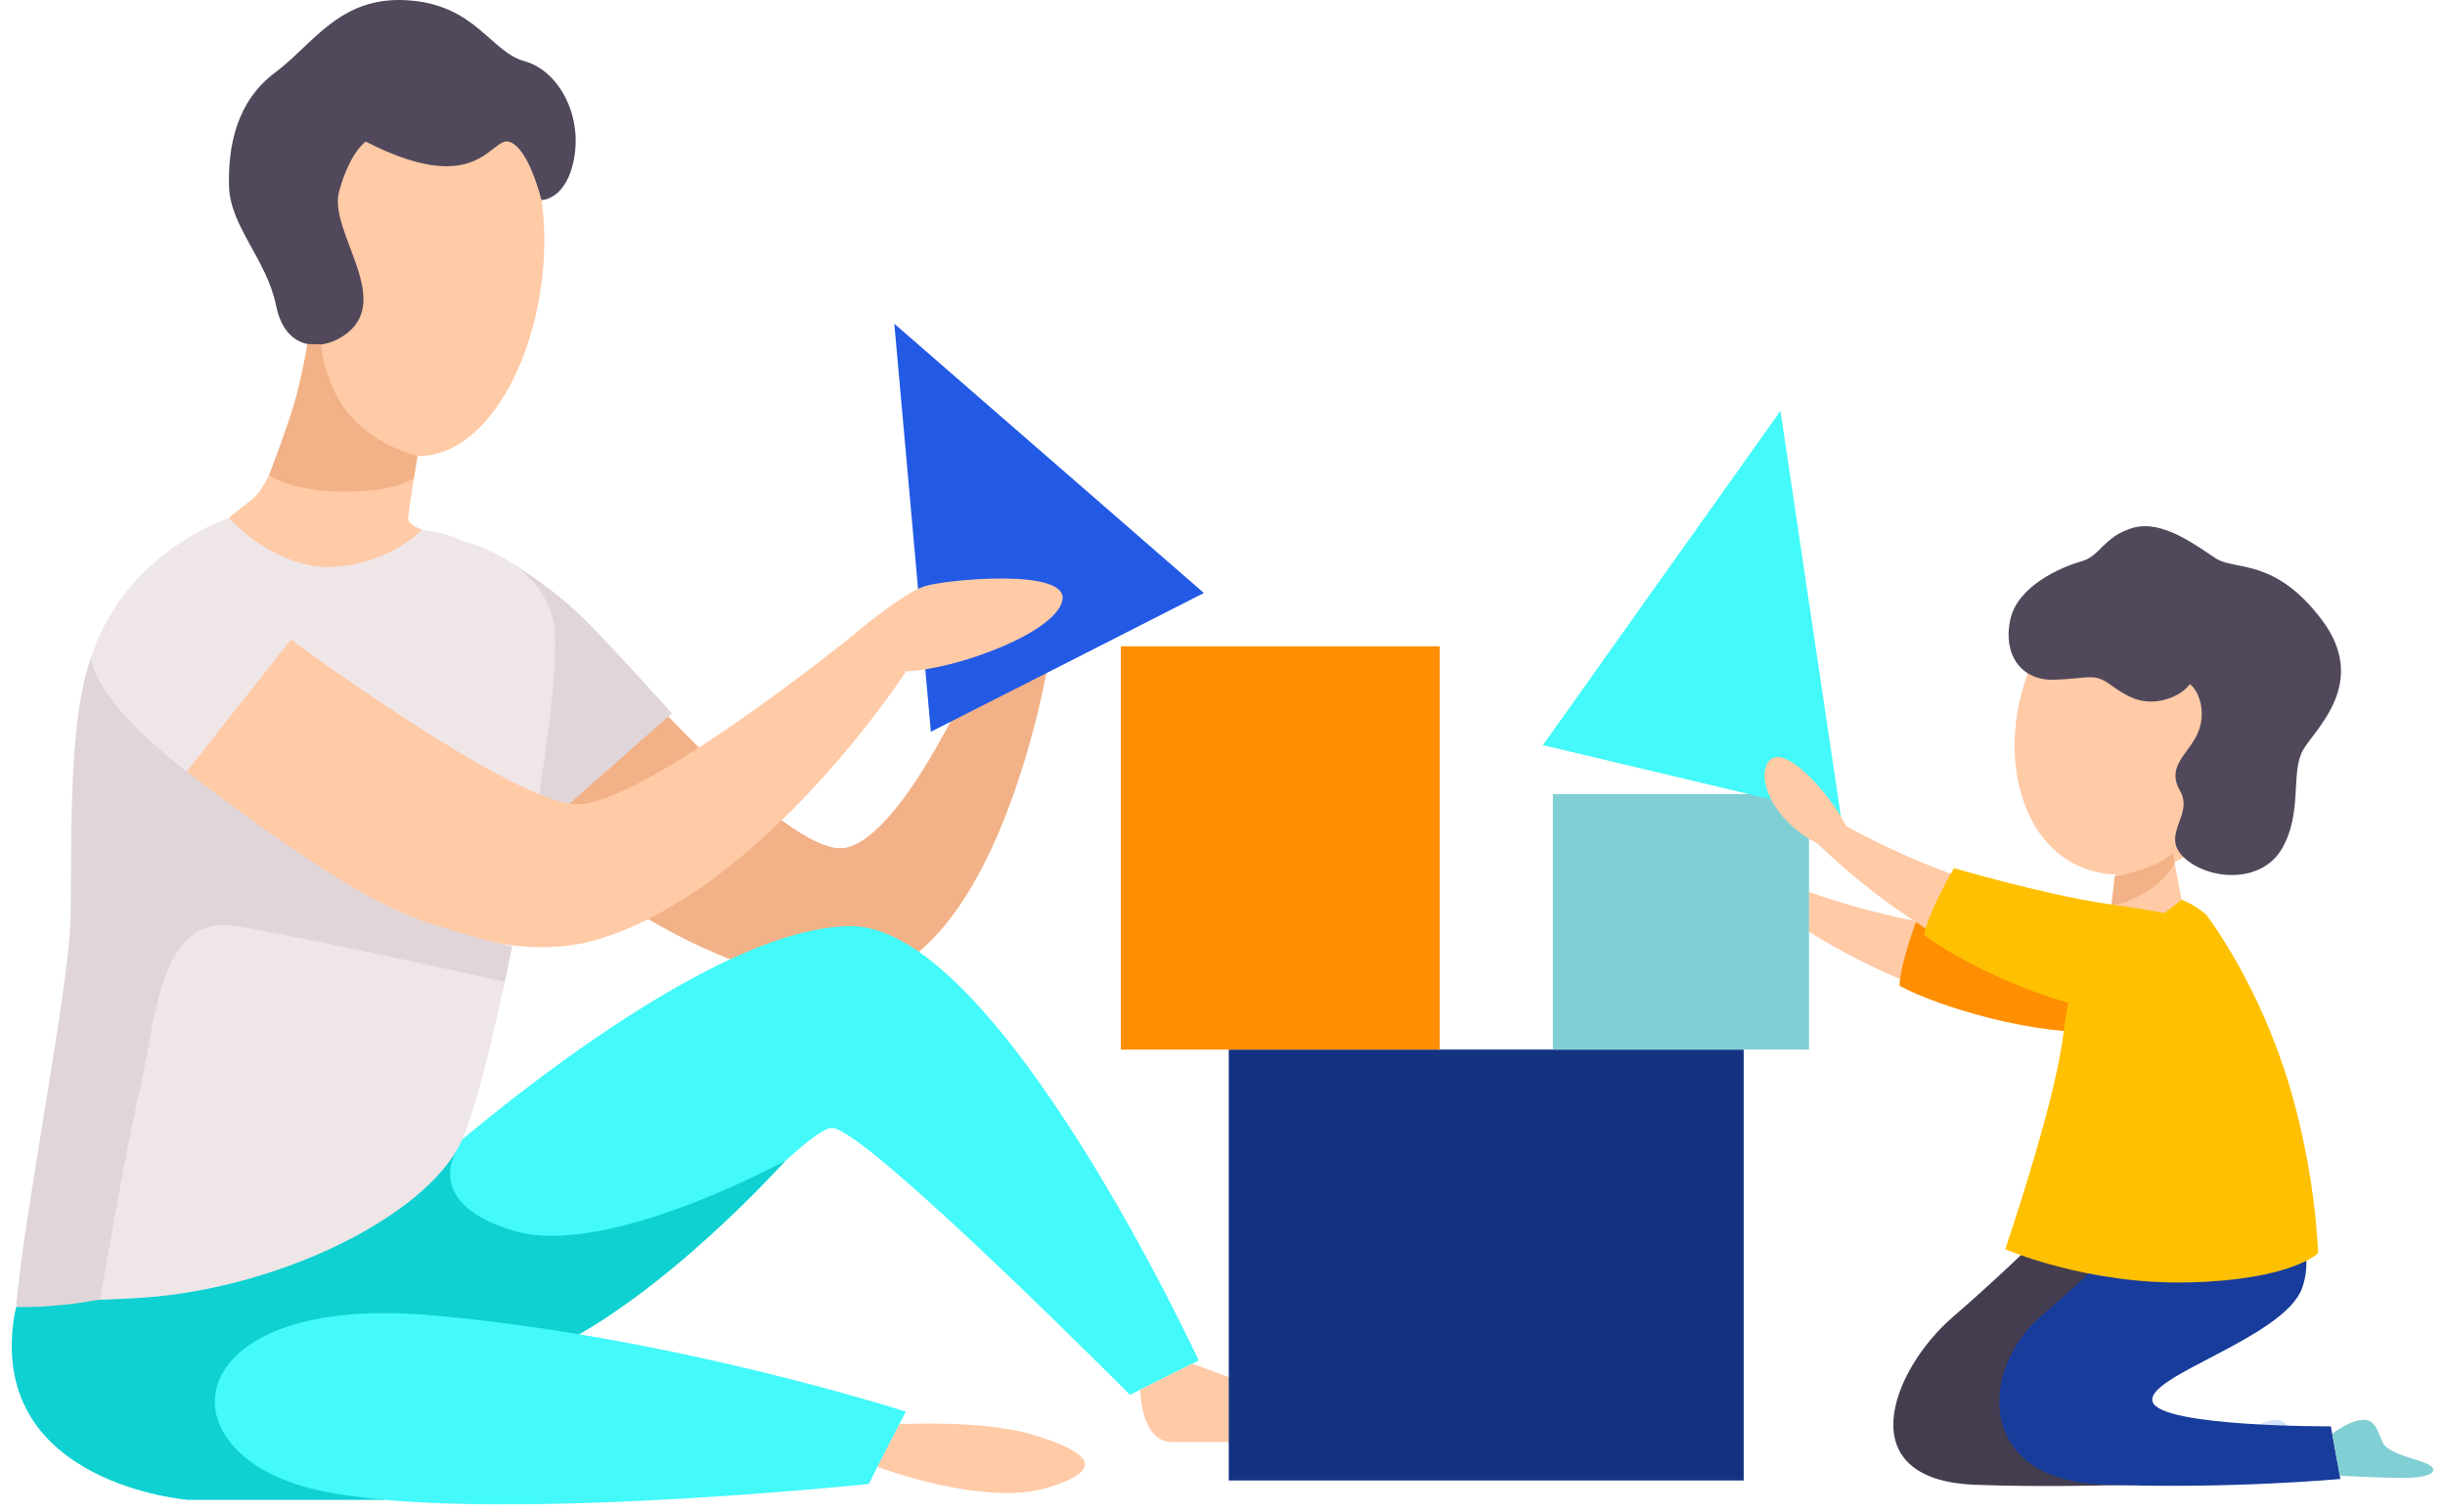
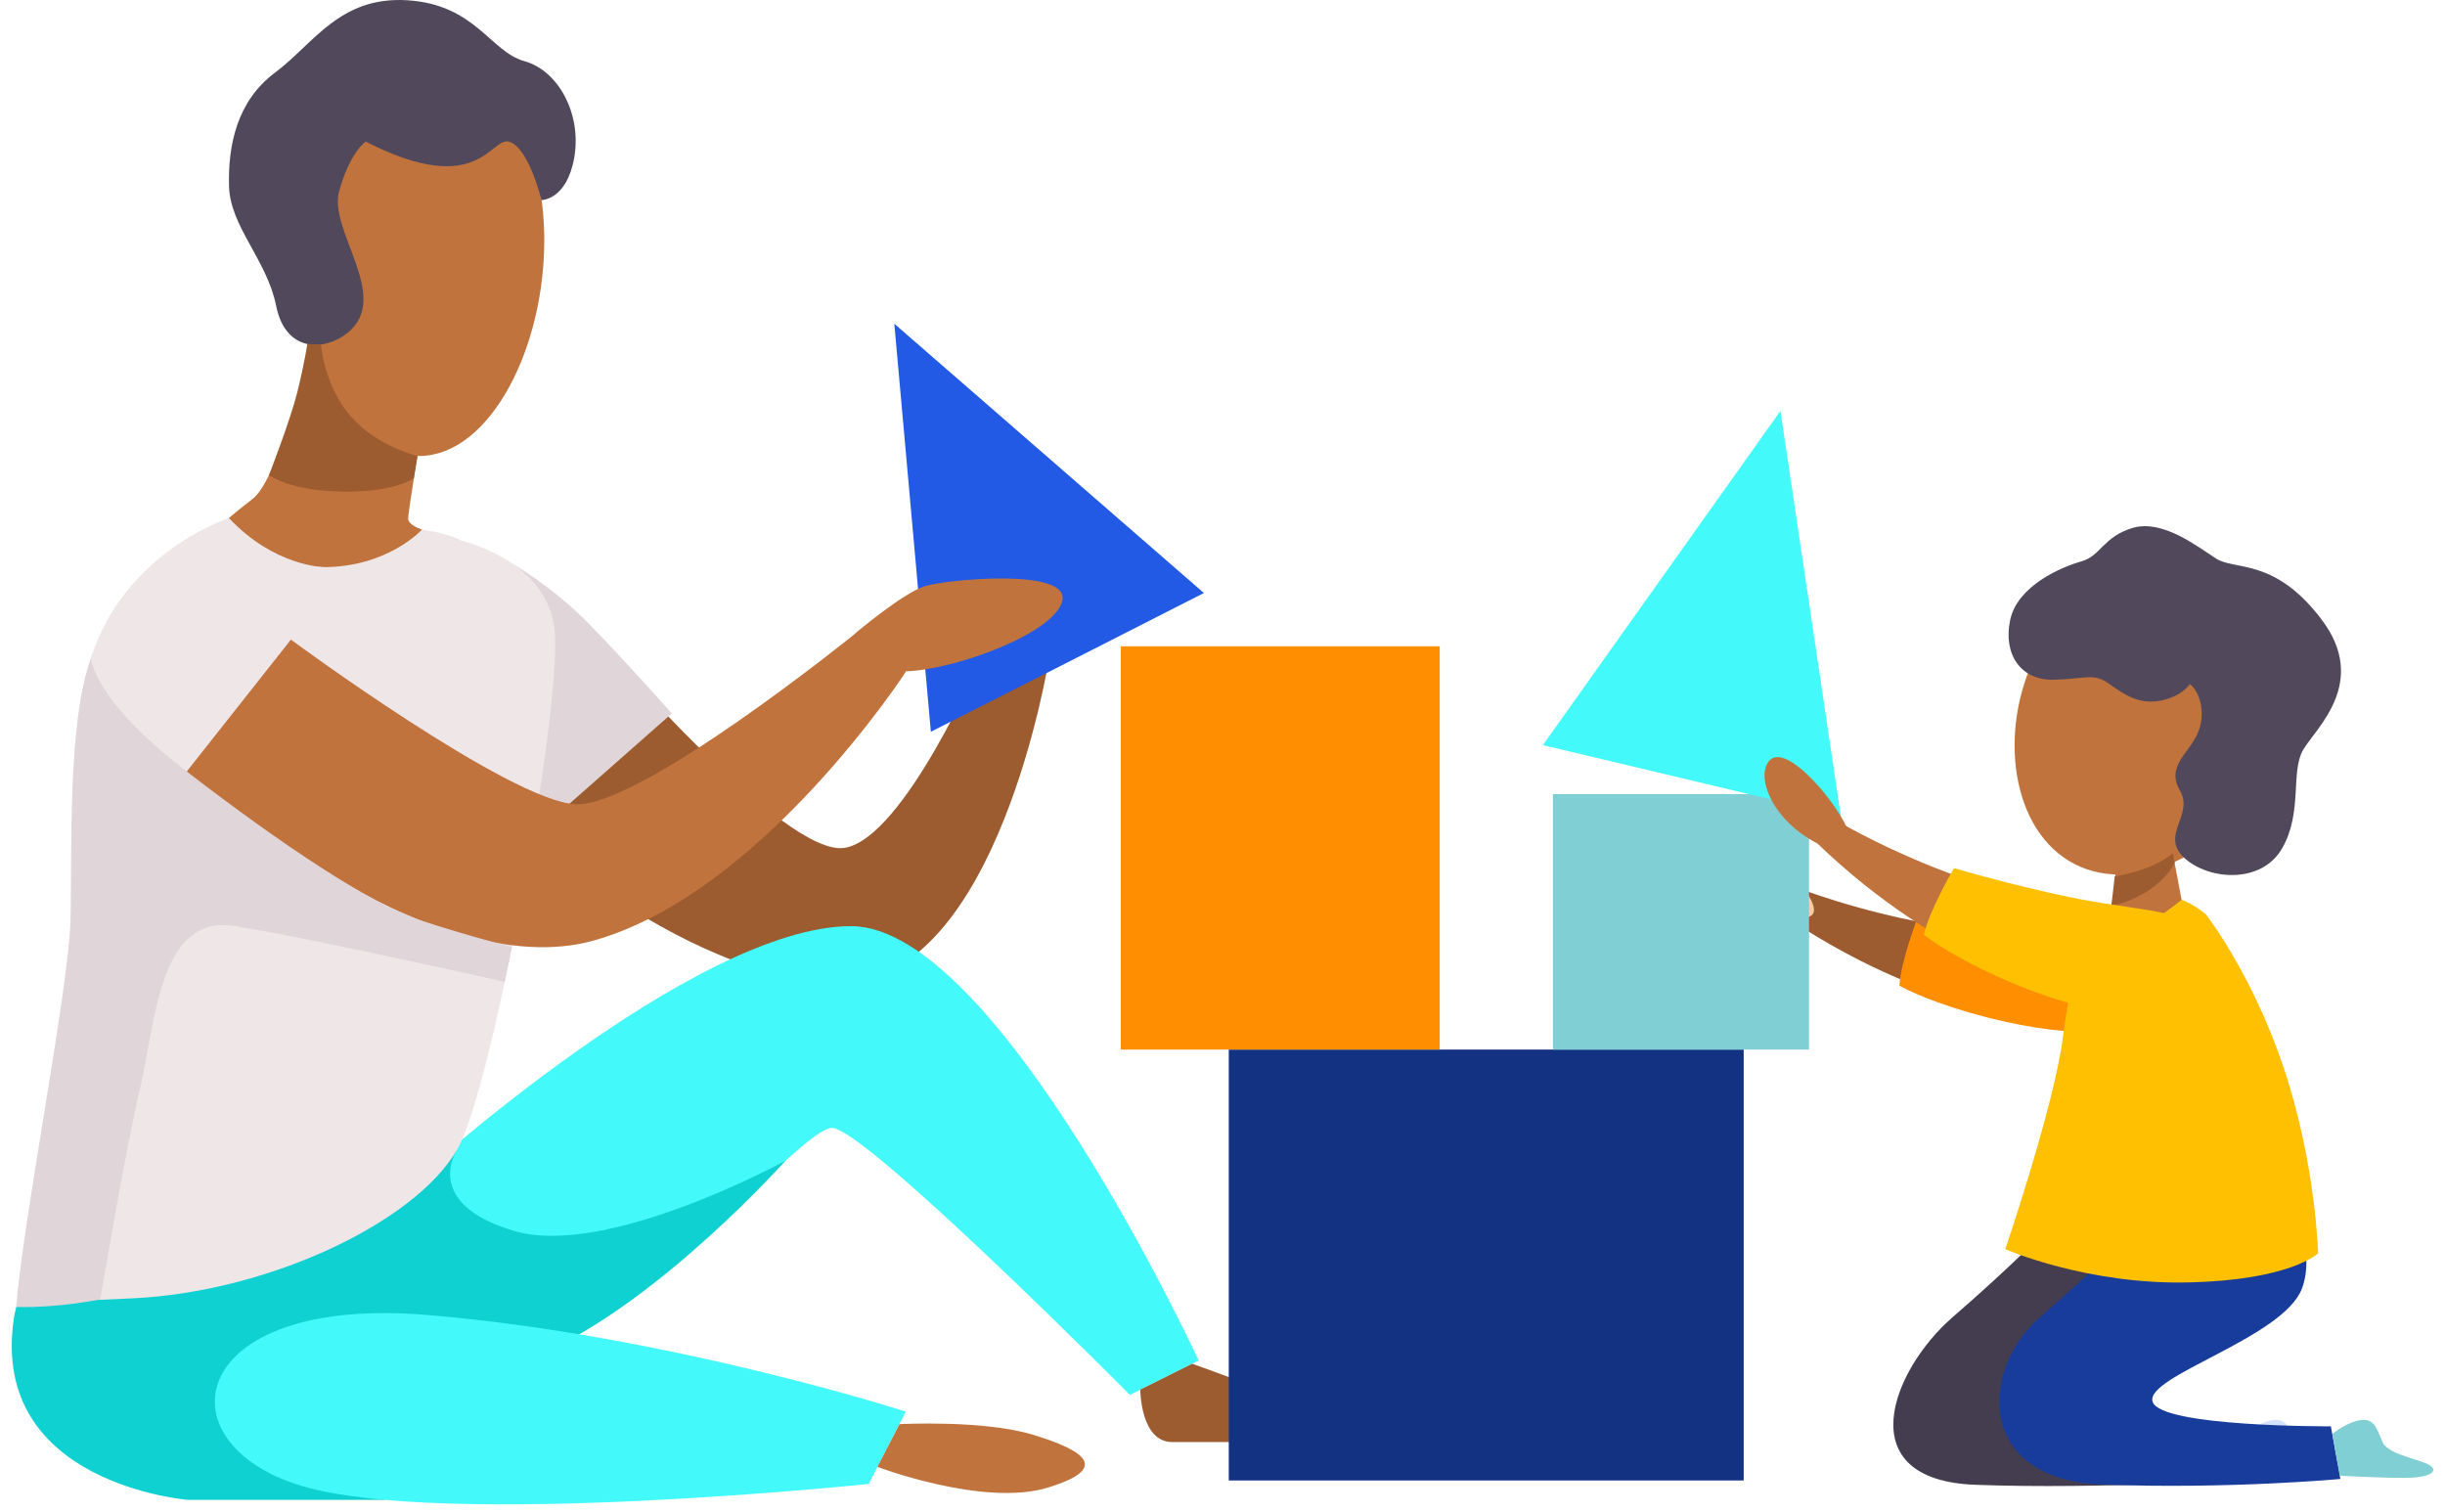
<svg xmlns="http://www.w3.org/2000/svg" width="207" height="128" viewBox="0 0 207 128" fill="none">
-   <path d="M152.808 75.396C152.808 75.396 160.172 78.154 167.37 78.721C174.569 79.287 180.76 78.447 183.104 79.415C185.449 80.383 186.658 84.767 180.65 86.137C174.642 87.507 162.443 85.425 150.702 77.278C151.197 76.145 152.808 75.396 152.808 75.396Z" fill="#FFCAA6" />
+   <path d="M152.808 75.396C152.808 75.396 160.172 78.154 167.37 78.721C174.569 79.287 180.76 78.447 183.104 79.415C185.449 80.383 186.658 84.767 180.65 86.138C174.642 87.508 162.443 85.425 150.702 77.278C151.197 76.145 152.808 75.396 152.808 75.396Z" fill="#9C5C2F" />
  <path d="M152.57 75.049C152.57 75.049 151.251 73.259 148.98 71.688C146.727 70.117 145.408 70.208 145.299 71.779C145.189 73.35 147.149 76.346 151.325 77.46C155.519 78.575 152.57 75.049 152.57 75.049Z" fill="#FFCAA6" />
  <path d="M162.425 77.478C162.425 77.478 169.898 78.447 175.503 78.41C181.126 78.374 183.654 77.972 185.247 81.004C186.841 84.037 183.782 86.886 178.122 87.325C172.462 87.763 163.982 85.206 160.813 83.452C160.904 81.406 162.425 77.478 162.425 77.478Z" fill="#FF8E00" />
-   <path d="M51.169 54.717C51.169 54.717 66.482 72.638 71.519 71.779C76.556 70.939 83.095 55.685 83.095 55.685H88.828C88.828 55.685 84.487 83.123 71.171 83.178C57.855 83.233 41.132 68.125 42.396 67.212C43.641 66.317 51.169 54.717 51.169 54.717Z" fill="#F2B186" />
-   <path d="M43.348 47.702C43.348 47.702 46.847 49.693 49.979 52.927C53.111 56.16 56.884 60.398 56.884 60.398L44.557 71.267L43.348 47.702Z" fill="#E0D5D8" />
+   <path d="M51.169 54.717C51.169 54.717 66.482 72.638 71.519 71.779C76.556 70.939 83.095 55.685 83.095 55.685H88.828C88.828 55.685 84.487 83.123 71.171 83.178C57.855 83.233 41.132 68.125 42.396 67.212C43.641 66.317 51.169 54.717 51.169 54.717Z" fill="#9C5C2F" />
+   <path d="M43.348 47.702C43.348 47.702 46.847 49.693 49.979 52.927C53.111 56.16 56.884 60.398 56.884 60.398L44.557 71.268L43.348 47.702Z" fill="#E0D5D8" />
  <path d="M35.252 99.802C35.252 99.802 58.789 78.392 72.069 78.41C84.487 78.428 101.485 115.183 101.485 115.183L95.66 118.088C95.66 118.088 73.058 95.326 70.402 95.49C67.746 95.655 55.712 110.762 44.722 113.758C33.732 116.754 27.413 105.921 27.413 105.921L35.252 99.802Z" fill="#43F9F9" />
  <path d="M38.641 97.445C38.641 97.445 35.71 101.921 43.568 104.223C51.426 106.524 66.5 98.267 66.5 98.267C66.5 98.267 56.298 109.703 46.517 114.288C36.736 118.873 32.56 126.984 32.56 126.984H15.946C15.946 126.984 -0.868 125.687 1.165 111.676C3.198 97.683 38.641 97.445 38.641 97.445Z" fill="#0FD1D1" />
  <path d="M39.044 45.766C39.044 45.766 45.949 47.3 46.901 52.89C47.872 58.462 41.993 90.321 39.044 96.66C36.095 103.017 23.181 109.374 11.166 109.922C-0.832 110.47 1.256 111.183 6 84.658C9.627 64.362 1.641 50.369 26.039 45.455C35.545 43.555 39.044 45.766 39.044 45.766Z" fill="#EFE6E8" />
-   <path d="M46.077 19.898C46.224 29.325 41.535 38.513 35.563 38.605C29.592 38.696 24.592 29.672 24.445 20.245C24.299 10.819 29.024 4.572 34.996 4.48C40.967 4.371 45.912 10.472 46.077 19.898Z" fill="#FFCAA6" />
+   <path d="M46.077 19.898C46.224 29.325 41.535 38.513 35.563 38.605C29.592 38.696 24.592 29.672 24.445 20.245C24.299 10.819 29.024 4.572 34.996 4.48C40.967 4.371 45.912 10.472 46.077 19.898Z" fill="#C1733D" />
  <path d="M30.966 11.989C30.966 11.989 29.647 12.829 28.713 16.19C27.779 19.533 33.219 25.178 29.391 28.21C27.413 29.763 24.171 29.818 23.383 25.909C22.595 21.981 19.482 19.186 19.39 15.77C19.298 12.354 20.031 8.572 23.291 6.143C26.552 3.713 28.75 -0.342 34.501 0.023C40.253 0.388 41.498 4.371 44.392 5.175C47.286 5.978 49.246 9.65 48.623 13.304C48.001 16.957 45.839 16.939 45.839 16.939C45.839 16.939 44.813 12.646 43.183 12.025C41.571 11.367 40.692 16.976 30.966 11.989Z" fill="#51495B" />
  <path d="M73.552 125.632C73.552 125.632 37.578 129.414 25.526 125.797C13.492 122.198 15.727 109.612 36.205 111.329C56.683 113.046 76.684 119.513 76.684 119.513L73.552 125.632Z" fill="#43F9F9" />
-   <path d="M76.153 120.572C76.153 120.572 83.297 120.189 87.51 121.486C91.722 122.783 94.14 124.281 88.718 125.943C83.297 127.605 74.285 124.189 74.285 124.189L76.153 120.572Z" fill="#FFCAA6" />
-   <path d="M96.54 117.649C96.54 117.649 96.54 122.088 99.251 122.088C101.961 122.088 111.651 122.088 111.651 122.088C111.651 122.088 114.49 121.686 113.245 120.536C111.999 119.385 100.936 115.457 100.936 115.457L96.54 117.649Z" fill="#FFCAA6" />
-   <path d="M35.435 38.075C35.435 38.075 34.556 43.336 34.556 43.902C34.556 44.469 35.728 44.834 35.728 44.834C35.728 44.834 32.853 48.013 27.394 48.013C21.936 48.013 17.631 45.309 17.631 45.309C17.631 45.309 20.049 43.263 21.405 42.222C23.621 40.505 26.24 29.672 26.24 29.672L35.435 38.075Z" fill="#FFCAA6" />
-   <path d="M27.174 29.16C27.174 29.16 27.449 32.741 29.739 35.298C32.028 37.856 35.344 38.605 35.344 38.605L35.032 40.486C35.032 40.486 33.475 41.692 28.951 41.619C24.427 41.546 22.779 40.212 22.779 40.212C22.779 40.212 24.592 35.554 25.178 33.179C25.764 30.804 26.021 29.124 26.021 29.124L27.174 29.16Z" fill="#F2B186" />
+   <path d="M76.153 120.572C76.153 120.572 83.297 120.188 87.51 121.485C91.722 122.782 94.14 124.28 88.718 125.943C83.297 127.605 74.285 124.189 74.285 124.189L76.153 120.572Z" fill="#C1733D" />
+   <path d="M96.54 117.649C96.54 117.649 96.54 122.088 99.251 122.088C101.961 122.088 111.651 122.088 111.651 122.088C111.651 122.088 114.49 121.686 113.244 120.536C111.999 119.385 100.936 115.457 100.936 115.457L96.54 117.649Z" fill="#9C5C2F" />
+   <path d="M35.435 38.075C35.435 38.075 34.556 43.336 34.556 43.902C34.556 44.469 35.728 44.834 35.728 44.834C35.728 44.834 32.853 48.013 27.394 48.013C21.936 48.013 17.631 45.309 17.631 45.309C17.631 45.309 20.049 43.263 21.405 42.222C23.621 40.504 26.24 29.672 26.24 29.672L35.435 38.075Z" fill="#C1733D" />
+   <path d="M27.174 29.16C27.174 29.16 27.449 32.741 29.739 35.298C32.028 37.856 35.344 38.605 35.344 38.605L35.032 40.486C35.032 40.486 33.475 41.692 28.951 41.619C24.427 41.546 22.779 40.212 22.779 40.212C22.779 40.212 24.592 35.554 25.178 33.179C25.764 30.804 26.021 29.124 26.021 29.124L27.174 29.16Z" fill="#9C5C2F" />
  <path d="M147.625 88.859H104.031V125.34H147.625V88.859Z" fill="#133282" />
  <path d="M121.89 54.717H94.891V88.859H121.89V54.717Z" fill="#FF8E00" />
-   <path d="M153.156 67.23H131.469V88.859H153.156V67.23Z" fill="#80CFD4" />
-   <path d="M150.739 34.787L130.627 63.084L143.229 66.079L155.849 69.094L150.739 34.787Z" fill="#43F9F9" />
+   <path d="M153.156 67.231H131.47V88.859H153.156V67.231Z" fill="#80CFD4" />
+   <path d="M150.739 34.787L130.627 63.083L143.229 66.079L155.849 69.094L150.739 34.787Z" fill="#43F9F9" />
  <path d="M75.714 27.407L78.809 61.951L90.367 56.087L101.925 50.205L75.714 27.407Z" fill="#225AE6" />
-   <path d="M15.8 65.33C15.8 65.33 36.076 83.635 50.308 79.616C64.559 75.579 76.703 56.854 76.703 56.854L72.362 53.676C72.362 53.676 54.283 68.308 48.752 68.089C43.22 67.87 24.628 54.151 24.628 54.151L15.8 65.33Z" fill="#FFCAA6" />
-   <path d="M72.362 53.657C72.362 53.657 76.465 50.187 78.315 49.62C80.165 49.054 90.513 48.067 89.946 50.826C89.378 53.584 80.916 56.69 76.721 56.836C72.49 56.982 72.362 53.657 72.362 53.657Z" fill="#FFCAA6" />
-   <path d="M19.39 43.866C19.39 43.866 11.752 46.259 8.345 53.986C4.938 61.713 6.953 73.588 6.696 79.634C12.814 58.005 27.394 48.013 27.394 48.013C27.394 48.013 23.2 47.94 19.39 43.866Z" fill="#EFE6E8" />
-   <path d="M7.704 55.703C7.704 55.703 7.759 59.138 15.8 65.312C23.841 71.487 31.296 76.51 35.71 77.954C40.143 79.397 43.348 80.164 43.348 80.164L42.725 83.123C42.725 83.123 26.204 79.397 19.829 78.392C13.455 77.387 13.162 86.576 11.898 91.947C10.616 97.317 8.492 109.995 8.492 109.995C8.492 109.995 5.268 110.726 1.366 110.653C1.971 103.108 5.799 83.836 5.964 77.954C6.129 72.108 5.671 61.312 7.704 55.703Z" fill="#E0D5D8" />
-   <path d="M186.291 100.368C186.291 100.368 189.02 104.88 187.482 109.082C185.943 113.283 174.147 116.517 174.825 118.691C175.503 120.846 189.918 120.773 189.918 120.773L190.724 125.23C190.724 125.23 177.994 126.107 167.242 125.705C156.49 125.304 160.153 115.987 165.319 111.511C170.466 107.054 173.451 103.93 173.451 103.93L186.291 100.368Z" fill="#443D4F" />
+   <path d="M15.8 65.33C15.8 65.33 36.076 83.635 50.308 79.616C64.559 75.579 76.703 56.854 76.703 56.854L72.362 53.675C72.362 53.675 54.283 68.308 48.752 68.089C43.22 67.87 24.628 54.151 24.628 54.151L15.8 65.33Z" fill="#C1733D" />
+   <path d="M72.362 53.657C72.362 53.657 76.465 50.187 78.315 49.62C80.165 49.054 90.513 48.067 89.946 50.826C89.378 53.584 80.915 56.69 76.721 56.836C72.49 56.982 72.362 53.657 72.362 53.657Z" fill="#C1733D" />
+   <path d="M19.39 43.866C19.39 43.866 11.752 46.259 8.345 53.986C4.938 61.713 6.953 73.587 6.696 79.634C12.814 58.005 27.394 48.013 27.394 48.013C27.394 48.013 23.2 47.939 19.39 43.866Z" fill="#EFE6E8" />
+   <path d="M7.704 55.703C7.704 55.703 7.759 59.138 15.8 65.312C23.841 71.487 31.296 76.51 35.71 77.954C40.143 79.397 43.348 80.164 43.348 80.164L42.725 83.123C42.725 83.123 26.204 79.397 19.829 78.392C13.455 77.387 13.162 86.576 11.898 91.947C10.616 97.317 8.491 109.995 8.491 109.995C8.491 109.995 5.268 110.726 1.366 110.653C1.971 103.108 5.799 83.836 5.964 77.954C6.129 72.108 5.671 61.312 7.704 55.703Z" fill="#E0D5D8" />
+   <path d="M186.291 100.368C186.291 100.368 189.02 104.88 187.482 109.082C185.943 113.283 174.147 116.517 174.825 118.691C175.503 120.846 189.918 120.773 189.918 120.773L190.724 125.231C190.724 125.231 177.994 126.107 167.242 125.706C156.49 125.304 160.153 115.987 165.319 111.511C170.466 107.054 173.451 103.93 173.451 103.93L186.291 100.368Z" fill="#443D4F" />
  <path d="M190.046 121.394C190.046 121.394 191.255 120.39 192.464 120.225C193.655 120.061 193.838 121.084 194.314 122.125C194.79 123.166 197.648 123.586 198.344 124.08C199.021 124.573 198.325 125.121 196.146 125.121C193.984 125.121 190.687 124.938 190.687 124.938L190.046 121.394Z" fill="#D4E3FB" />
-   <path d="M192.647 99.144C192.647 99.144 196.439 104.862 194.9 109.064C193.361 113.265 181.566 116.499 182.243 118.672C182.921 120.828 197.336 120.755 197.336 120.755L198.142 125.212C198.142 125.212 188.746 126.089 178.012 125.687C167.26 125.285 167.59 115.969 172.737 111.493C177.884 107.036 180.87 103.912 180.87 103.912L192.647 99.144Z" fill="#173C9B" />
-   <path d="M192.079 65.276C188.727 71.834 181.089 75.926 175.668 73.167C170.246 70.409 169.092 61.841 172.444 55.283C175.796 48.725 182.39 46.679 187.812 49.419C193.233 52.196 195.431 58.736 192.079 65.276Z" fill="#FFCAA6" />
-   <path d="M185.394 57.914C186.2 58.498 186.841 60.398 186.035 62.134C185.229 63.887 183.379 64.892 184.57 66.956C185.76 69.02 182.866 70.665 184.899 72.601C186.932 74.519 191.457 74.885 193.215 71.816C194.973 68.746 193.893 65.312 195.01 63.449C196.127 61.586 200.542 57.749 196.567 52.47C192.592 47.191 189.204 48.323 187.61 47.282C186.017 46.259 183.104 43.957 180.576 44.688C178.049 45.437 177.866 47.081 176.18 47.538C174.514 48.013 170.814 49.584 170.191 52.47C169.568 55.356 171.052 57.621 173.891 57.548C176.73 57.475 177.225 56.927 178.617 57.932C180.009 58.937 181.218 59.667 183.013 59.302C184.789 58.918 185.394 57.914 185.394 57.914Z" fill="#51495B" />
+   <path d="M192.647 99.144C192.647 99.144 196.439 104.862 194.9 109.063C193.361 113.265 181.566 116.498 182.243 118.672C182.921 120.828 197.336 120.755 197.336 120.755L198.142 125.212C198.142 125.212 188.746 126.089 178.012 125.687C167.26 125.285 167.59 115.969 172.737 111.493C177.884 107.036 180.87 103.912 180.87 103.912L192.647 99.144Z" fill="#173C9B" />
+   <path d="M192.079 65.276C188.727 71.834 181.089 75.926 175.668 73.167C170.246 70.409 169.092 61.841 172.444 55.283C175.796 48.725 182.39 46.679 187.812 49.419C193.233 52.196 195.431 58.736 192.079 65.276Z" fill="#C1733D" />
+   <path d="M185.394 57.914C186.2 58.498 186.841 60.398 186.035 62.134C185.229 63.887 183.379 64.892 184.57 66.956C185.76 69.021 182.866 70.665 184.899 72.601C186.932 74.519 191.457 74.885 193.215 71.816C194.973 68.746 193.893 65.312 195.01 63.449C196.127 61.586 200.542 57.749 196.567 52.47C192.592 47.191 189.204 48.323 187.61 47.282C186.017 46.259 183.104 43.957 180.576 44.688C178.049 45.437 177.866 47.081 176.18 47.538C174.514 48.013 170.814 49.584 170.191 52.47C169.568 55.356 171.052 57.621 173.891 57.548C176.73 57.475 177.225 56.927 178.617 57.932C180.009 58.937 181.218 59.667 183.013 59.302C184.789 58.919 185.394 57.914 185.394 57.914Z" fill="#51495B" />
  <path d="M186.749 77.405C186.749 77.405 190.687 82.411 193.38 90.504C196.072 98.596 196.256 106.104 196.256 106.104C196.256 106.104 193.966 108.369 185.339 108.57C176.693 108.79 169.77 105.757 169.77 105.757C169.77 105.757 173.873 93.755 174.642 87.873C175.411 81.991 176.419 78.593 179.477 77.004C182.518 75.378 184.46 75.542 186.749 77.405Z" fill="#FFC001" />
-   <path d="M197.464 121.394C197.464 121.394 198.673 120.39 199.882 120.225C201.073 120.061 201.256 121.084 201.732 122.125C202.209 123.166 205.066 123.586 205.762 124.08C206.44 124.573 205.744 125.121 203.564 125.121C201.403 125.121 198.106 124.938 198.106 124.938L197.464 121.394Z" fill="#80CFD4" />
-   <path d="M156.27 69.916C156.27 69.916 163.084 73.807 170.118 75.506C177.133 77.204 183.379 77.369 185.54 78.684C187.702 80.018 188.196 84.548 182.042 84.932C175.887 85.334 164.183 81.333 153.889 71.432C154.548 70.409 156.27 69.916 156.27 69.916Z" fill="#FFCAA6" />
-   <path d="M156.087 69.532C156.087 69.532 155.061 67.559 153.083 65.641C151.105 63.741 149.805 63.613 149.438 65.148C149.072 66.682 150.537 69.952 154.475 71.706C158.432 73.478 156.087 69.532 156.087 69.532Z" fill="#FFCAA6" />
-   <path d="M178.36 77.716C178.36 77.716 179.276 75.761 179.056 73.642C178.836 71.523 183.819 71.505 183.819 71.505L184.698 76.181C184.698 76.181 180.815 79.342 178.635 79.78C176.455 80.219 177.609 78.319 178.36 77.716Z" fill="#FFCAA6" />
-   <path d="M179.038 74.19C179.038 74.19 182.097 73.788 183.965 72.236C184.02 72.546 184.112 73.039 184.112 73.039C184.112 73.039 183.47 74.501 181.529 75.615C179.569 76.73 178.763 76.602 178.763 76.602L179.038 74.19Z" fill="#F2B186" />
+   <path d="M197.464 121.394C197.464 121.394 198.673 120.39 199.882 120.225C201.073 120.061 201.256 121.084 201.732 122.125C202.208 123.166 205.066 123.586 205.762 124.08C206.44 124.573 205.744 125.121 203.564 125.121C201.403 125.121 198.106 124.938 198.106 124.938L197.464 121.394Z" fill="#80CFD4" />
+   <path d="M156.27 69.916C156.27 69.916 163.084 73.807 170.118 75.506C177.133 77.205 183.379 77.369 185.54 78.684C187.702 80.018 188.196 84.548 182.042 84.932C175.887 85.334 164.183 81.333 153.889 71.432C154.548 70.409 156.27 69.916 156.27 69.916Z" fill="#C1733D" />
+   <path d="M156.087 69.532C156.087 69.532 155.061 67.559 153.083 65.641C151.105 63.741 149.805 63.613 149.438 65.148C149.072 66.682 150.537 69.952 154.475 71.706C158.432 73.478 156.087 69.532 156.087 69.532Z" fill="#C1733D" />
+   <path d="M178.36 77.716C178.36 77.716 179.276 75.761 179.056 73.642C178.836 71.523 183.819 71.505 183.819 71.505L184.698 76.181C184.698 76.181 180.815 79.342 178.635 79.78C176.455 80.219 177.609 78.319 178.36 77.716Z" fill="#C1733D" />
+   <path d="M179.038 74.19C179.038 74.19 182.097 73.788 183.965 72.236C184.02 72.546 184.112 73.039 184.112 73.039C184.112 73.039 183.47 74.501 181.529 75.615C179.569 76.73 178.763 76.602 178.763 76.602L179.038 74.19Z" fill="#9C5C2F" />
  <path d="M165.429 73.496C165.429 73.496 172.645 75.633 178.195 76.492C183.745 77.351 186.31 77.369 187.409 80.602C188.489 83.854 185.027 86.174 179.349 85.717C173.689 85.26 165.722 81.369 162.883 79.141C163.304 77.131 165.429 73.496 165.429 73.496Z" fill="#FFC001" />
</svg>
